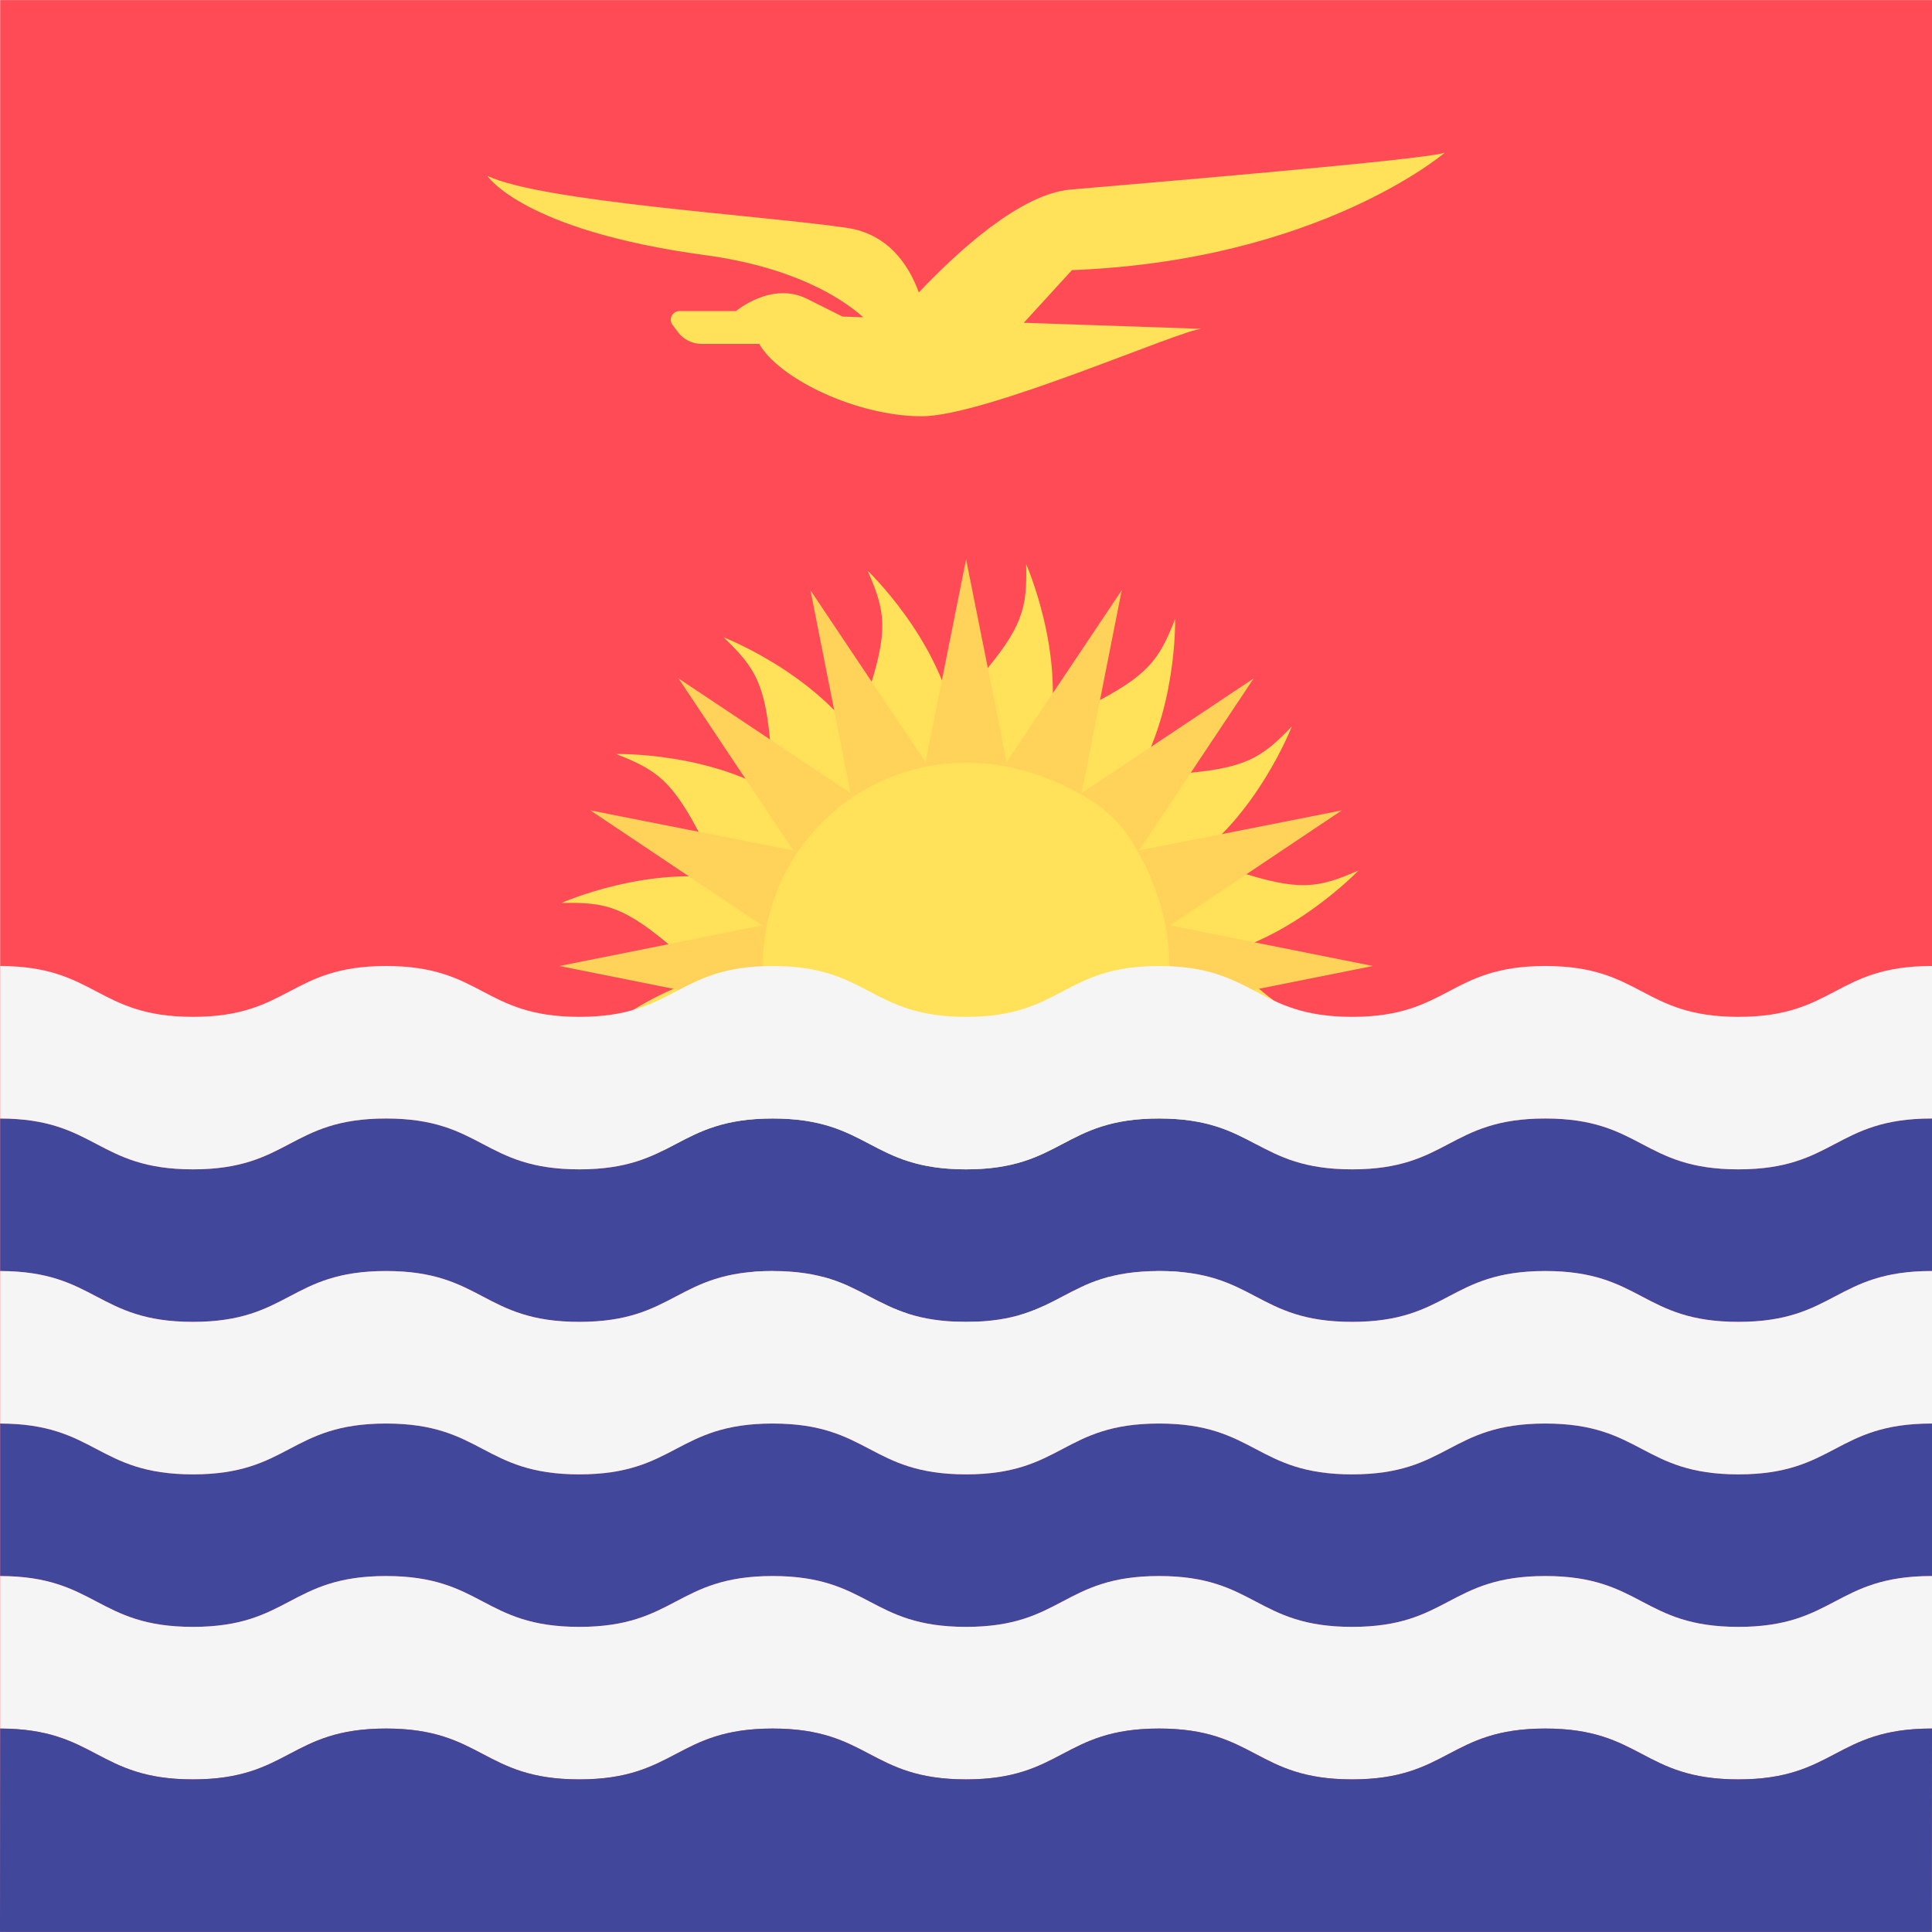
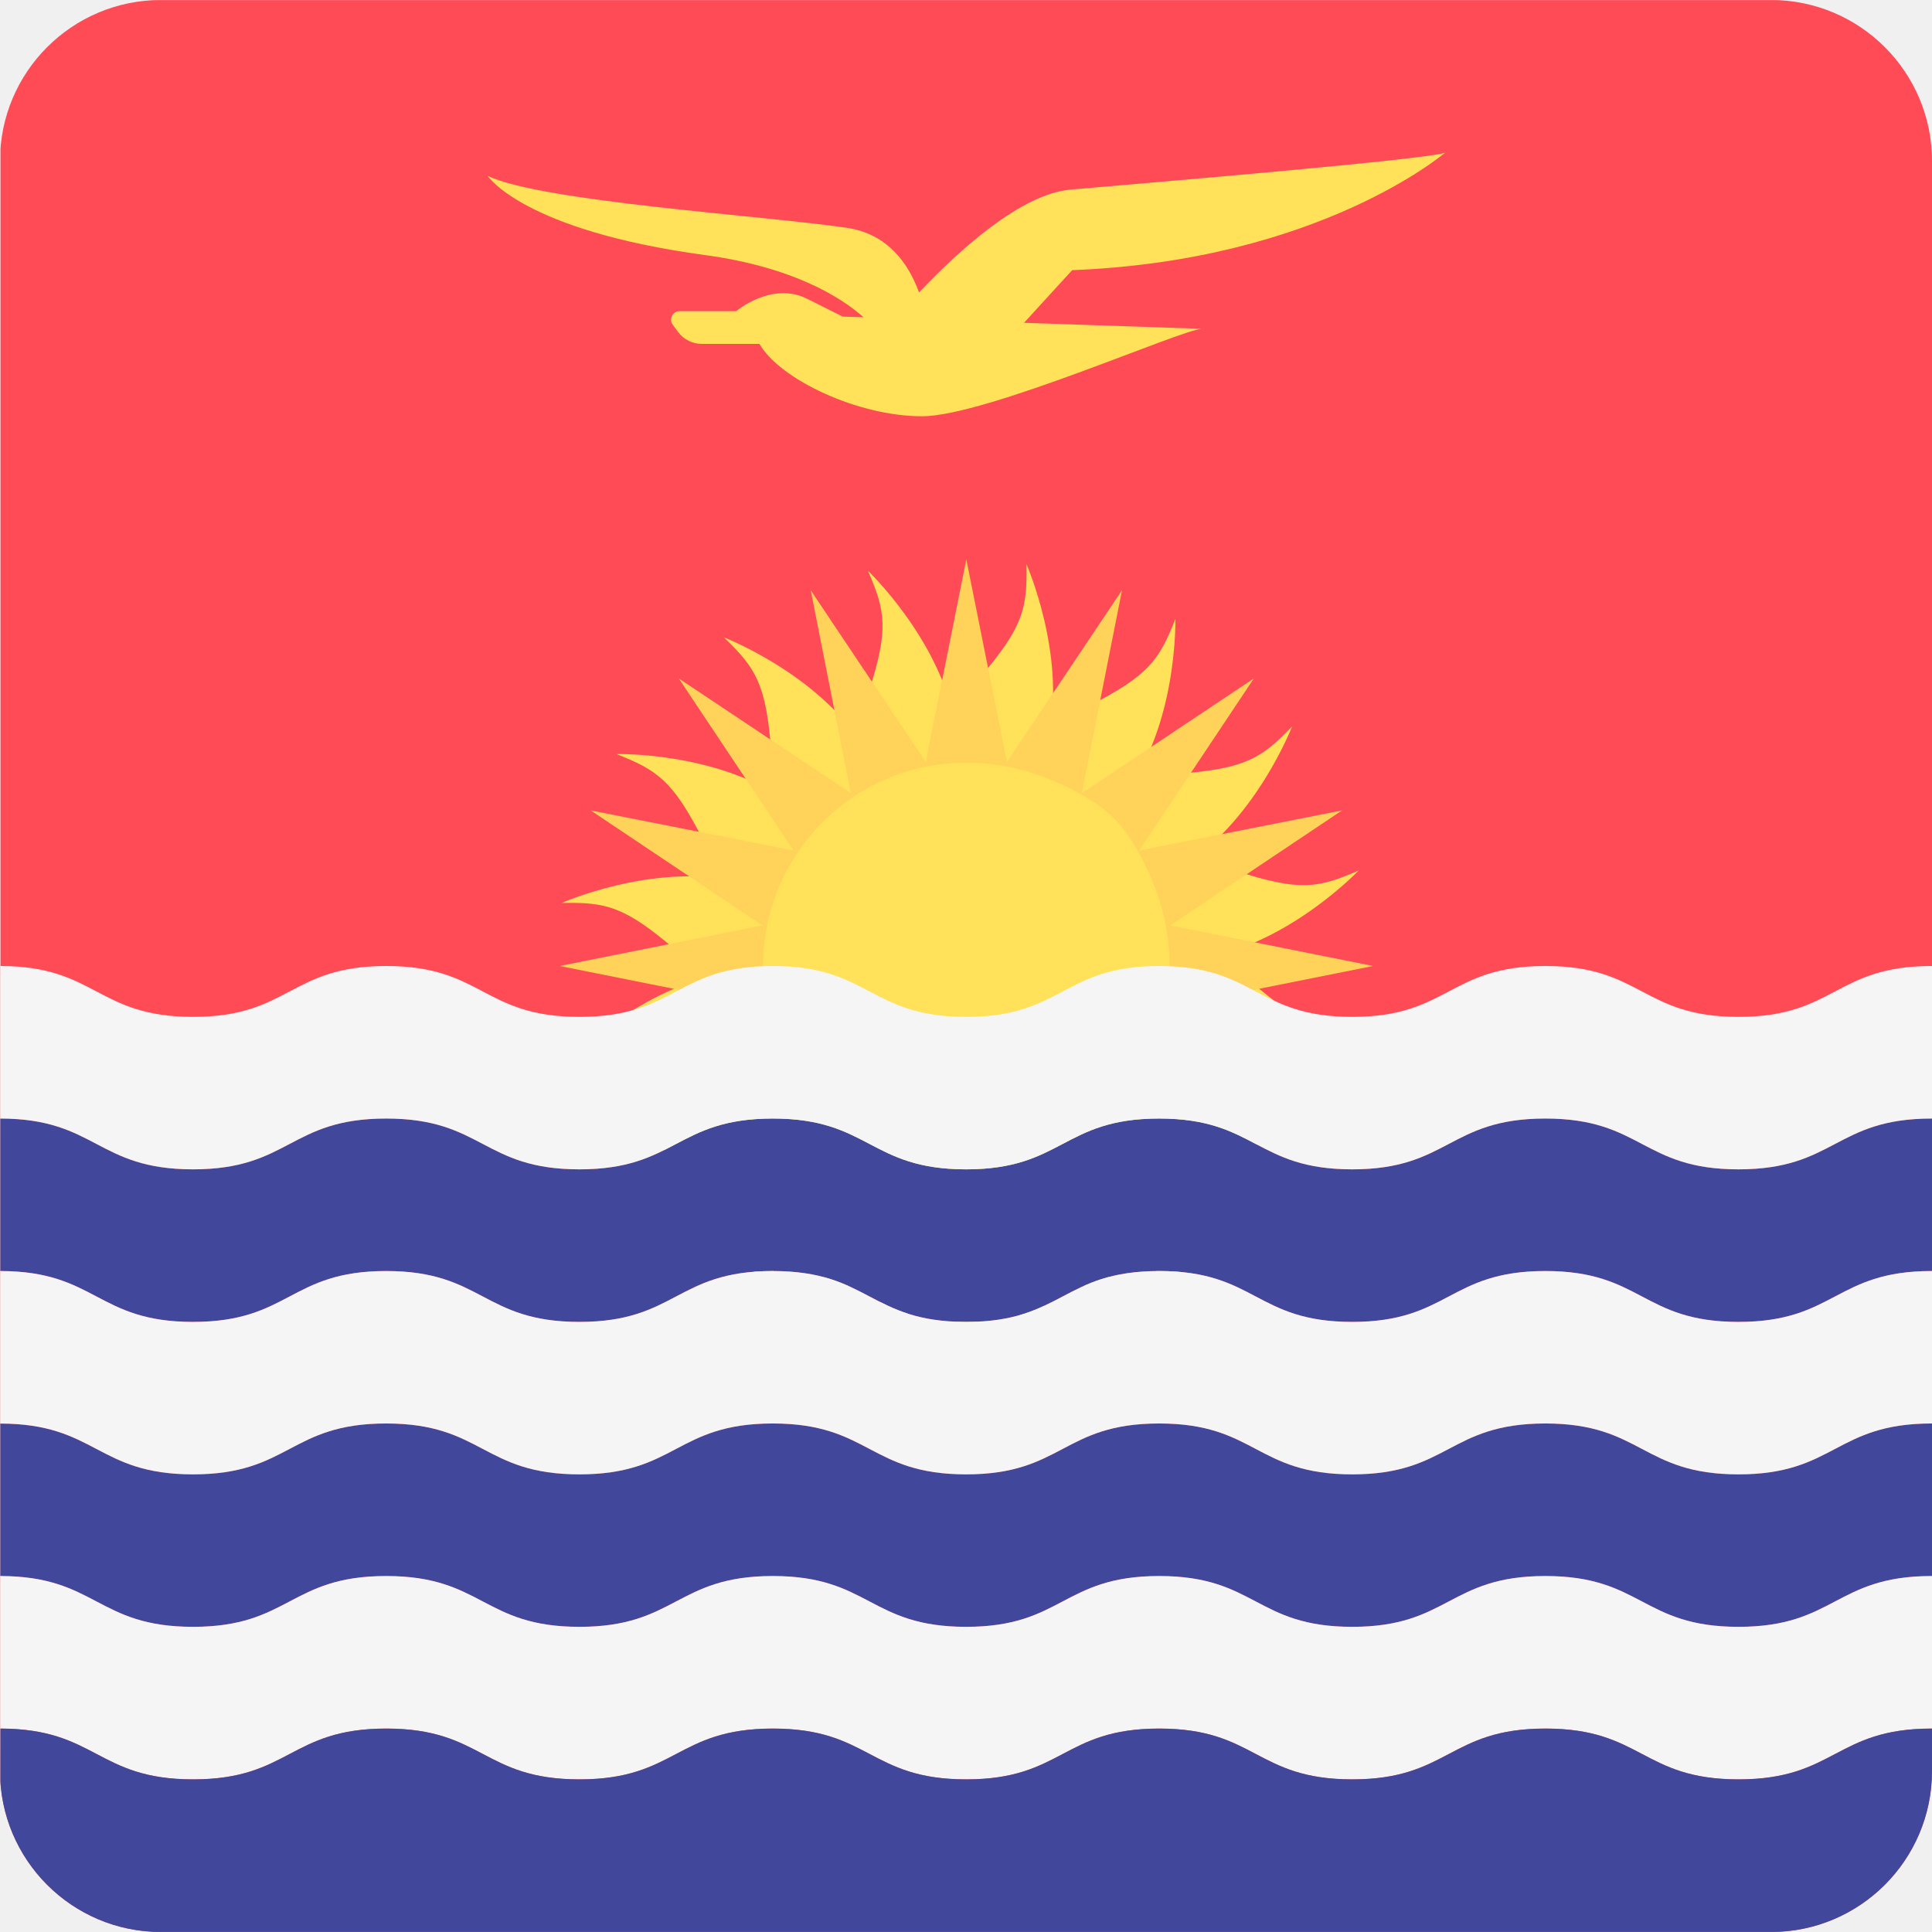
- <svg xmlns="http://www.w3.org/2000/svg" version="1.1" id="Layer_1" x="0px" y="0px" viewBox="0 0 512.002 512.002" style="enable-background:new 0 0 512.002 512.002;" xml:space="preserve">
-   <rect x="0.052" y="0.026" style="fill:#FF4B55;" width="511.95" height="511.95" />
-   <path style="fill:#FFE15A;" d="M331.52,260.242c-3.418-2.94-7.294-5.078-11.184-6.643c21.991-4.337,39.676-22.916,39.676-22.916  c-10.69,4.691-15.66,5.64-32.675,0.047c-4.282-1.407-8.681-1.901-12.874-1.858c18.656-12.423,27.885-36.354,27.885-36.354  c-8.082,8.424-12.31,11.204-30.17,12.548c-4.495,0.338-8.749,1.567-12.607,3.211c12.484-18.616,11.852-44.26,11.852-44.26  c-4.243,10.876-7.085,15.061-23.071,23.138c-4.023,2.033-7.483,4.796-10.417,7.789c4.408-21.975-5.987-45.424-5.987-45.424  c0.242,11.671-0.783,16.626-12.461,30.206c-2.939,3.418-5.078,7.294-6.643,11.184c-4.337-21.99-22.916-39.676-22.916-39.676  c4.69,10.69,5.639,15.66,0.047,32.675c-1.408,4.282-1.902,8.682-1.858,12.874c-12.423-18.656-36.354-27.885-36.354-27.885  c8.424,8.082,11.204,12.31,12.548,30.17c0.338,4.495,1.567,8.748,3.211,12.606c-18.616-12.483-44.259-11.851-44.259-11.851  c10.876,4.243,15.061,7.085,23.138,23.071c2.033,4.024,4.797,7.483,7.791,10.418c-21.977-4.409-45.426,5.987-45.426,5.987  c11.672-0.242,16.627,0.783,30.207,12.461c3.417,2.939,7.294,5.078,11.184,6.643c-21.99,4.336-39.676,22.916-39.676,22.916  c10.691-4.69,15.66-5.64,32.676-0.047c4.283,1.408,8.682,1.901,12.875,1.857c-18.655,12.422-27.887,36.354-27.887,36.354  c8.082-8.424,12.31-11.203,30.17-12.548c4.495-0.338,8.749-1.567,12.606-3.211c-12.483,18.616-11.851,44.259-11.851,44.259  c4.243-10.877,7.085-15.062,23.071-23.139c4.023-2.033,7.483-4.797,10.417-7.79c-4.409,21.976,5.988,45.425,5.988,45.425  c-0.242-11.672,0.783-16.627,12.461-30.206c2.939-3.418,5.079-7.294,6.643-11.183c4.337,21.989,22.916,39.676,22.916,39.676  c-4.69-10.691-5.64-15.66-0.047-32.676c1.408-4.282,1.902-8.682,1.858-12.874c12.423,18.656,36.354,27.885,36.354,27.885  c-8.424-8.082-11.204-12.31-12.548-30.17c-0.338-4.494-1.567-8.748-3.211-12.605c18.615,12.482,44.258,11.851,44.258,11.851  c-10.876-4.244-15.061-7.085-23.138-23.072c-2.033-4.023-4.796-7.483-7.789-10.417c21.976,4.408,45.424-5.988,45.424-5.988  C350.055,272.944,345.1,271.92,331.52,260.242z" />
-   <path style="fill:#FFD25A;" d="M310.061,266.749L363.804,256l-53.743-10.749l45.539-30.496l-53.766,10.636l30.402-45.601  l-45.602,30.402l10.636-53.766l-30.497,45.538l-10.748-53.743l-10.748,53.743l-30.497-45.538l10.636,53.766l-45.602-30.402  l30.402,45.601l-53.766-10.636l45.539,30.496L148.248,256l53.743,10.749l-45.539,30.496l53.766-10.636l-30.402,45.602l45.602-30.402  l-10.636,53.765l30.496-45.538l10.749,53.743l10.749-53.743l30.496,45.538l-10.636-53.765l45.602,30.402l-30.402-45.602  l53.766,10.636L310.061,266.749z" />
-   <path style="fill:#FFE15A;" d="M299.799,222.73c33.692,53.921-23.122,110.734-77.042,77.042c-4.251-2.656-7.846-6.251-10.502-10.502  c-33.692-53.921,23.122-110.734,77.042-77.042C293.547,214.884,297.143,218.48,299.799,222.73z" />
-   <g>
-     <path style="fill:#41479B;" d="M102.308,417.668c25.607,0,25.607,13.473,51.216,13.473c25.625,0,25.625-13.473,51.251-13.473   s25.625,13.473,51.251,13.473c25.569,0,25.569-13.473,51.138-13.473c25.582,0,25.582,13.473,51.164,13.473   c25.592,0,25.592-13.473,51.186-13.473s25.592,13.473,51.185,13.473s25.593-13.473,51.187-13.473c0.041,0,0.075,0.004,0.116,0.004   v-40.417c-0.041,0-0.075-0.004-0.116-0.004c-25.593,0-25.593,13.473-51.187,13.473c-25.592,0-25.592-13.473-51.185-13.473   s-25.592,13.473-51.186,13.473c-25.581,0-25.581-13.473-51.164-13.473c-25.568,0-25.568,13.473-51.138,13.473   c-25.625,0-25.625-13.473-51.251-13.473s-25.625,13.473-51.251,13.473c-25.608,0-25.608-13.473-51.216-13.473   c-25.585,0-25.585,13.473-51.172,13.473c-25.558,0-25.606-13.426-51.083-13.469v40.417c25.477,0.043,25.524,13.469,51.083,13.469   C76.722,431.14,76.722,417.668,102.308,417.668z" />
-     <path style="fill:#41479B;" d="M0.052,336.838c25.477,0.043,25.524,13.469,51.083,13.469c25.586,0,25.586-13.473,51.172-13.473   c25.607,0,25.607,13.473,51.216,13.473c25.625,0,25.625-13.473,51.251-13.473s25.625,13.473,51.251,13.473   c25.569,0,25.569-13.473,51.138-13.473c25.582,0,25.582,13.473,51.164,13.473c25.592,0,25.592-13.473,51.186-13.473   s25.592,13.473,51.185,13.473s25.593-13.473,51.187-13.473c0.041,0,0.075,0.004,0.116,0.004v-40.417   c-0.041,0-0.075-0.004-0.116-0.004c-25.593,0-25.593,13.473-51.187,13.473c-25.592,0-25.592-13.473-51.185-13.473   s-25.592,13.473-51.186,13.473c-25.581,0-25.581-13.473-51.164-13.473c-25.568,0-25.568,13.473-51.138,13.473   c-25.625,0-25.625-13.473-51.251-13.473s-25.625,13.473-51.251,13.473c-25.608,0-25.608-13.473-51.216-13.473   c-25.585,0-25.585,13.473-51.172,13.473c-25.558,0-25.606-13.426-51.083-13.469L0.052,336.838L0.052,336.838z" />
+ <svg xmlns="http://www.w3.org/2000/svg" width="24" height="24" viewBox="0 0 24 24" fill="none">
+   <g clip-path="url(#clip0_8615_27540)">
+     <path d="M24.003 0.001H0.006V23.999H24.003V0.001Z" fill="#FF4B55" />
+     <path d="M15.543 12.199C15.383 12.061 15.201 11.961 15.019 11.887C16.05 11.684 16.879 10.813 16.879 10.813C16.378 11.033 16.145 11.078 15.347 10.816C15.146 10.749 14.94 10.726 14.743 10.728C15.618 10.146 16.051 9.024 16.051 9.024C15.672 9.419 15.474 9.549 14.636 9.612C14.426 9.628 14.226 9.686 14.046 9.763C14.631 8.89 14.601 7.688 14.601 7.688C14.402 8.198 14.269 8.394 13.52 8.773C13.331 8.868 13.169 8.998 13.031 9.138C13.238 8.108 12.751 7.009 12.751 7.009C12.762 7.556 12.714 7.788 12.167 8.425C12.029 8.585 11.928 8.767 11.855 8.949C11.652 7.918 10.781 7.089 10.781 7.089C11.001 7.59 11.045 7.823 10.783 8.621C10.717 8.821 10.694 9.028 10.696 9.224C10.114 8.35 8.992 7.917 8.992 7.917C9.387 8.296 9.517 8.494 9.58 9.331C9.596 9.542 9.654 9.741 9.731 9.922C8.858 9.337 7.656 9.367 7.656 9.367C8.166 9.566 8.362 9.699 8.741 10.448C8.836 10.637 8.966 10.799 9.106 10.937C8.076 10.73 6.977 11.217 6.977 11.217C7.524 11.206 7.756 11.254 8.393 11.801C8.553 11.939 8.734 12.039 8.917 12.113C7.886 12.316 7.057 13.187 7.057 13.187C7.558 12.967 7.791 12.922 8.589 13.185C8.789 13.251 8.996 13.274 9.192 13.272C8.318 13.854 7.885 14.976 7.885 14.976C8.264 14.581 8.462 14.451 9.299 14.387C9.51 14.372 9.709 14.314 9.89 14.237C9.305 15.11 9.335 16.312 9.335 16.312C9.533 15.802 9.667 15.606 10.416 15.227C10.605 15.132 10.767 15.002 10.904 14.862C10.698 15.892 11.185 16.991 11.185 16.991C11.174 16.444 11.222 16.212 11.769 15.575C11.907 15.415 12.007 15.233 12.08 15.051C12.284 16.082 13.155 16.911 13.155 16.911C12.935 16.41 12.89 16.177 13.152 15.379C13.218 15.178 13.242 14.972 13.239 14.776C13.822 15.65 14.944 16.083 14.944 16.083C14.549 15.704 14.418 15.506 14.355 14.669C14.34 14.458 14.282 14.258 14.205 14.078C15.078 14.663 16.279 14.633 16.279 14.633C15.77 14.434 15.573 14.301 15.195 13.552C15.1 13.363 14.97 13.201 14.83 13.063C15.86 13.27 16.959 12.783 16.959 12.783C16.412 12.794 16.18 12.746 15.543 12.199Z" fill="#FFE15A" />
+     <path d="M14.537 12.504L17.056 12L14.537 11.496L16.672 10.067L14.151 10.565L15.576 8.428L13.439 9.853L13.938 7.332L12.508 9.467L12.004 6.948L11.5 9.467L10.071 7.332L10.569 9.853L8.432 8.428L9.857 10.565L7.337 10.067L9.471 11.496L6.952 12L9.471 12.504L7.337 13.933L9.857 13.435L8.432 15.572L10.569 14.147L10.071 16.668L11.5 14.533L12.004 17.052L12.508 14.533L13.938 16.668L13.439 14.147L15.577 15.572L14.152 13.435L16.672 13.933L14.537 12.504Z" fill="#FFD25A" />
+     <path d="M14.056 10.44C15.636 12.968 12.973 15.631 10.445 14.052C10.246 13.927 10.077 13.759 9.953 13.559C8.373 11.032 11.037 8.369 13.564 9.948C13.763 10.073 13.932 10.241 14.056 10.44Z" fill="#FFE15A" />
+     <path d="M4.797 19.578C5.997 19.578 5.997 20.209 7.198 20.209C8.399 20.209 8.399 19.578 9.6 19.578C10.801 19.578 10.801 20.209 12.002 20.209C13.201 20.209 13.201 19.578 14.4 19.578C15.599 19.578 15.599 20.209 16.798 20.209C17.997 20.209 17.997 19.578 19.197 19.578C20.397 19.578 20.397 20.209 21.596 20.209C22.796 20.209 22.796 19.578 23.996 19.578C23.998 19.578 23.999 19.578 24.001 19.578V17.684C23.999 17.684 23.998 17.683 23.996 17.683C22.796 17.683 22.796 18.315 21.596 18.315C20.397 18.315 20.397 17.683 19.197 17.683C17.997 17.683 17.998 18.315 16.798 18.315C15.599 18.315 15.599 17.683 14.4 17.683C13.201 17.683 13.201 18.315 12.002 18.315C10.801 18.315 10.801 17.683 9.6 17.683C8.399 17.683 8.399 18.315 7.198 18.315C5.997 18.315 5.997 17.683 4.797 17.683C3.598 17.683 3.598 18.315 2.398 18.315C1.2 18.315 1.198 17.686 0.004 17.684V19.578C1.198 19.58 1.2 20.209 2.398 20.209C3.598 20.209 3.598 19.578 4.797 19.578Z" fill="#41479B" />
+     <path d="M0.004 15.789C1.198 15.791 1.2 16.421 2.398 16.421C3.598 16.421 3.598 15.789 4.797 15.789C5.997 15.789 5.997 16.421 7.198 16.421C8.399 16.421 8.399 15.789 9.6 15.789C10.801 15.789 10.801 16.421 12.002 16.421C13.201 16.421 13.201 15.789 14.4 15.789C15.599 15.789 15.599 16.421 16.798 16.421C17.997 16.421 17.997 15.789 19.197 15.789C20.397 15.789 20.397 16.421 21.596 16.421C22.796 16.421 22.796 15.789 23.996 15.789C23.998 15.789 23.999 15.789 24.001 15.789V13.895C23.999 13.895 23.998 13.895 23.996 13.895C22.796 13.895 22.796 14.526 21.596 14.526C20.397 14.526 20.397 13.895 19.197 13.895C17.997 13.895 17.998 14.526 16.798 14.526C15.599 14.526 15.599 13.895 14.4 13.895C13.201 13.895 13.201 14.526 12.002 14.526C10.801 14.526 10.801 13.895 9.6 13.895C8.399 13.895 8.399 14.526 7.198 14.526C5.997 14.526 5.997 13.895 4.797 13.895C3.598 13.895 3.598 14.526 2.398 14.526C1.2 14.526 1.198 13.897 0.004 13.895V15.789Z" fill="#41479B" />
+     <path d="M0.004 21.473C1.198 21.475 1.2 22.104 2.398 22.104C3.598 22.104 3.598 21.473 4.797 21.473C5.997 21.473 5.997 22.104 7.198 22.104C8.399 22.104 8.399 21.473 9.6 21.473C10.801 21.473 10.801 22.104 12.002 22.104C13.201 22.104 13.201 21.473 14.4 21.473C15.599 21.473 15.599 22.104 16.798 22.104C17.997 22.104 17.997 21.473 19.197 21.473C20.397 21.473 20.397 22.104 21.596 22.104C22.796 22.104 22.796 21.473 23.996 21.473C23.998 21.473 23.999 21.473 24.001 21.473V19.578C23.999 19.578 23.998 19.578 23.996 19.578C22.796 19.578 22.796 20.209 21.596 20.209C20.397 20.209 20.397 19.578 19.197 19.578C17.997 19.578 17.998 20.209 16.798 20.209C15.599 20.209 15.599 19.578 14.4 19.578C13.201 19.578 13.201 20.209 12.002 20.209C10.801 20.209 10.801 19.578 9.6 19.578C8.399 19.578 8.399 20.209 7.198 20.209C5.997 20.209 5.997 19.578 4.797 19.578C3.598 19.578 3.598 20.209 2.398 20.209C1.2 20.209 1.198 19.58 0.004 19.578V21.473Z" fill="#F5F5F5" />
+     <path d="M0.004 17.684C1.198 17.686 1.2 18.315 2.398 18.315C3.598 18.315 3.598 17.683 4.797 17.683C5.997 17.683 5.997 18.315 7.198 18.315C8.399 18.315 8.399 17.683 9.6 17.683C10.801 17.683 10.801 18.315 12.002 18.315C13.201 18.315 13.201 17.683 14.4 17.683C15.599 17.683 15.599 18.315 16.798 18.315C17.997 18.315 17.997 17.683 19.197 17.683C20.397 17.683 20.397 18.315 21.596 18.315C22.796 18.315 22.796 17.683 23.996 17.683C23.998 17.683 23.999 17.684 24.001 17.684V15.789C23.999 15.789 23.998 15.789 23.996 15.789C22.796 15.789 22.796 16.421 21.596 16.421C20.397 16.421 20.397 15.789 19.197 15.789C17.997 15.789 17.998 16.421 16.798 16.421C15.599 16.421 15.599 15.789 14.4 15.789C13.201 15.789 13.201 16.421 12.002 16.421C10.801 16.421 10.801 15.789 9.6 15.789C8.399 15.789 8.399 16.421 7.198 16.421C5.997 16.421 5.997 15.789 4.797 15.789C3.598 15.789 3.598 16.421 2.398 16.421C1.2 16.421 1.198 15.791 0.004 15.789V17.684Z" fill="#F5F5F5" />
+     <path d="M0.004 13.895C1.198 13.897 1.2 14.526 2.398 14.526C3.598 14.526 3.598 13.895 4.797 13.895C5.997 13.895 5.997 14.526 7.198 14.526C8.399 14.526 8.399 13.895 9.6 13.895C10.801 13.895 10.801 14.526 12.002 14.526C13.201 14.526 13.201 13.895 14.4 13.895C15.599 13.895 15.599 14.526 16.798 14.526C17.997 14.526 17.997 13.895 19.197 13.895C20.397 13.895 20.397 14.526 21.596 14.526C22.796 14.526 22.796 13.895 23.996 13.895C23.998 13.895 23.999 13.895 24.001 13.895V12C23.999 12 23.998 12 23.996 12C22.796 12 22.796 12.632 21.596 12.632C20.397 12.632 20.397 12 19.197 12C17.997 12 17.998 12.632 16.798 12.632C15.599 12.632 15.599 12 14.4 12C13.201 12 13.201 12.632 12.003 12.632C10.802 12.632 10.802 12 9.6 12C8.399 12 8.399 12.632 7.198 12.632C5.997 12.632 5.997 12 4.797 12C3.598 12 3.598 12.632 2.398 12.632C1.2 12.632 1.198 12.002 0.004 12L0.004 13.895Z" fill="#F5F5F5" />
+     <path d="M21.598 22.104C20.398 22.104 20.398 21.473 19.199 21.473C17.999 21.473 17.999 22.104 16.799 22.104C15.6 22.104 15.6 21.473 14.401 21.473C13.203 21.473 13.203 22.104 12.004 22.104C10.803 22.104 10.803 21.473 9.602 21.473C8.4 21.473 8.4 22.104 7.199 22.104C5.999 22.104 5.999 21.473 4.799 21.473C3.599 21.473 3.599 22.104 2.4 22.104C1.202 22.104 1.2 21.475 0.005 21.473L0.003 23.999H24C24 23.999 24.002 21.473 24.003 21.473C24.001 21.473 23.999 21.473 23.997 21.473C22.798 21.473 22.798 22.104 21.598 22.104Z" fill="#41479B" />
+     <path d="M13.319 3.356C16.39 3.237 17.951 1.897 17.951 1.897C17.73 1.981 14.286 2.27 13.302 2.355C12.681 2.408 11.905 3.117 11.417 3.633C11.286 3.275 11.029 2.905 10.52 2.83C9.485 2.677 6.736 2.507 6.058 2.185C6.058 2.185 6.496 2.862 8.76 3.169C9.844 3.316 10.442 3.688 10.727 3.941L10.469 3.933C10.469 3.933 10.469 3.933 10.028 3.712C9.587 3.491 9.146 3.865 9.146 3.865H8.443C8.355 3.865 8.305 3.965 8.358 4.035L8.425 4.126C8.494 4.218 8.602 4.272 8.718 4.272H9.434C9.688 4.713 10.655 5.171 11.453 5.171C12.25 5.171 14.694 4.085 14.931 4.085L12.721 4.01L13.319 3.356Z" fill="#FFE15A" />
  </g>
-   <g>
-     <path style="fill:#F5F5F5;" d="M0.052,458.089c25.477,0.043,25.524,13.469,51.083,13.469c25.586,0,25.586-13.473,51.172-13.473   c25.607,0,25.607,13.473,51.216,13.473c25.625,0,25.625-13.473,51.251-13.473s25.625,13.473,51.251,13.473   c25.569,0,25.569-13.473,51.138-13.473c25.582,0,25.582,13.473,51.164,13.473c25.592,0,25.592-13.473,51.186-13.473   s25.592,13.473,51.185,13.473s25.593-13.473,51.187-13.473c0.041,0,0.075,0.004,0.116,0.004v-40.417   c-0.041,0-0.075-0.004-0.116-0.004c-25.593,0-25.593,13.473-51.187,13.473c-25.592,0-25.592-13.473-51.185-13.473   s-25.592,13.473-51.186,13.473c-25.581,0-25.581-13.473-51.164-13.473c-25.568,0-25.568,13.473-51.138,13.473   c-25.625,0-25.625-13.473-51.251-13.473s-25.625,13.473-51.251,13.473c-25.608,0-25.608-13.473-51.216-13.473   c-25.585,0-25.585,13.473-51.172,13.473c-25.558,0-25.606-13.426-51.083-13.469L0.052,458.089L0.052,458.089z" />
-     <path style="fill:#F5F5F5;" d="M0.052,377.255c25.477,0.043,25.524,13.469,51.083,13.469c25.586,0,25.586-13.473,51.172-13.473   c25.607,0,25.607,13.473,51.216,13.473c25.625,0,25.625-13.473,51.251-13.473s25.625,13.473,51.251,13.473   c25.569,0,25.569-13.473,51.138-13.473c25.582,0,25.582,13.473,51.164,13.473c25.592,0,25.592-13.473,51.186-13.473   s25.592,13.473,51.185,13.473s25.593-13.473,51.187-13.473c0.041,0,0.075,0.004,0.116,0.004v-40.417   c-0.041,0-0.075-0.004-0.116-0.004c-25.593,0-25.593,13.473-51.187,13.473c-25.592,0-25.592-13.473-51.185-13.473   s-25.592,13.473-51.186,13.473c-25.581,0-25.581-13.473-51.164-13.473c-25.568,0-25.568,13.473-51.138,13.473   c-25.625,0-25.625-13.473-51.251-13.473s-25.625,13.473-51.251,13.473c-25.608,0-25.608-13.473-51.216-13.473   c-25.585,0-25.585,13.473-51.172,13.473c-25.558,0-25.606-13.426-51.083-13.469L0.052,377.255L0.052,377.255z" />
-     <path style="fill:#F5F5F5;" d="M0.052,296.421c25.477,0.043,25.524,13.469,51.083,13.469c25.586,0,25.586-13.473,51.172-13.473   c25.607,0,25.607,13.473,51.216,13.473c25.625,0,25.625-13.473,51.251-13.473s25.625,13.473,51.251,13.473   c25.569,0,25.569-13.473,51.138-13.473c25.582,0,25.582,13.473,51.164,13.473c25.592,0,25.592-13.473,51.186-13.473   s25.592,13.473,51.185,13.473s25.593-13.473,51.187-13.473c0.041,0,0.075,0.004,0.116,0.004v-40.417   c-0.041,0-0.075-0.004-0.116-0.004c-25.593,0-25.593,13.473-51.187,13.473c-25.592,0-25.592-13.473-51.185-13.473   s-25.591,13.473-51.184,13.473c-25.581,0-25.581-13.473-51.164-13.473c-25.568,0-25.568,13.473-51.138,13.473   c-25.625,0-25.625-13.473-51.251-13.473s-25.625,13.473-51.252,13.473c-25.608,0-25.608-13.473-51.216-13.473   c-25.585,0-25.585,13.473-51.172,13.473c-25.558,0-25.606-13.426-51.083-13.469v40.417H0.052z" />
-   </g>
-   <path style="fill:#41479B;" d="M460.698,471.557c-25.592,0-25.592-13.473-51.185-13.473s-25.592,13.473-51.186,13.473  c-25.581,0-25.581-13.473-51.164-13.473c-25.568,0-25.568,13.473-51.138,13.473c-25.625,0-25.625-13.473-51.251-13.473  s-25.625,13.473-51.251,13.473c-25.608,0-25.608-13.473-51.216-13.473c-25.585,0-25.585,13.473-51.172,13.473  c-25.558,0-25.606-13.426-51.083-13.469L0,511.974h511.948c0,0,0.04-53.886,0.052-53.886l0,0c-0.041,0-0.075-0.004-0.116-0.004  C486.292,458.085,486.292,471.557,460.698,471.557z" />
-   <path style="fill:#FFE15A;" d="M284.077,71.587c65.514-2.534,98.813-31.127,98.813-31.127c-4.706,1.809-78.182,7.962-99.175,9.773  c-13.259,1.142-29.798,16.258-40.214,27.264c-2.805-7.621-8.288-15.527-19.147-17.13c-22.079-3.258-80.715-6.876-95.193-13.755l0,0  c0,0,9.345,14.447,57.641,20.994c23.14,3.137,35.898,11.075,41.976,16.476l-5.508-0.189c0,0,0,0-9.41-4.707  c-9.411-4.706-18.822,3.258-18.822,3.258h-14.989c-1.877,0-2.949,2.143-1.823,3.645l1.442,1.923  c1.473,1.964,3.784,3.119,6.238,3.119h15.284c5.429,9.411,26.06,19.184,43.073,19.184c17.011,0,69.132-23.165,74.2-23.165  l-47.149-1.614L284.077,71.587z" />
-   <g />
-   <g />
-   <g />
-   <g />
-   <g />
-   <g />
-   <g />
-   <g />
-   <g />
-   <g />
-   <g />
-   <g />
-   <g />
-   <g />
-   <g />
+   <defs>
+     <clipPath id="clip0_8615_27540">
+       <path d="M0 2C0 0.895 0.895 0 2 0H22C23.104 0 24 0.895 24 2V22C24 23.104 23.104 24 22 24H2C0.895 24 0 23.104 0 22V2Z" fill="white" />
+     </clipPath>
+   </defs>
</svg>
